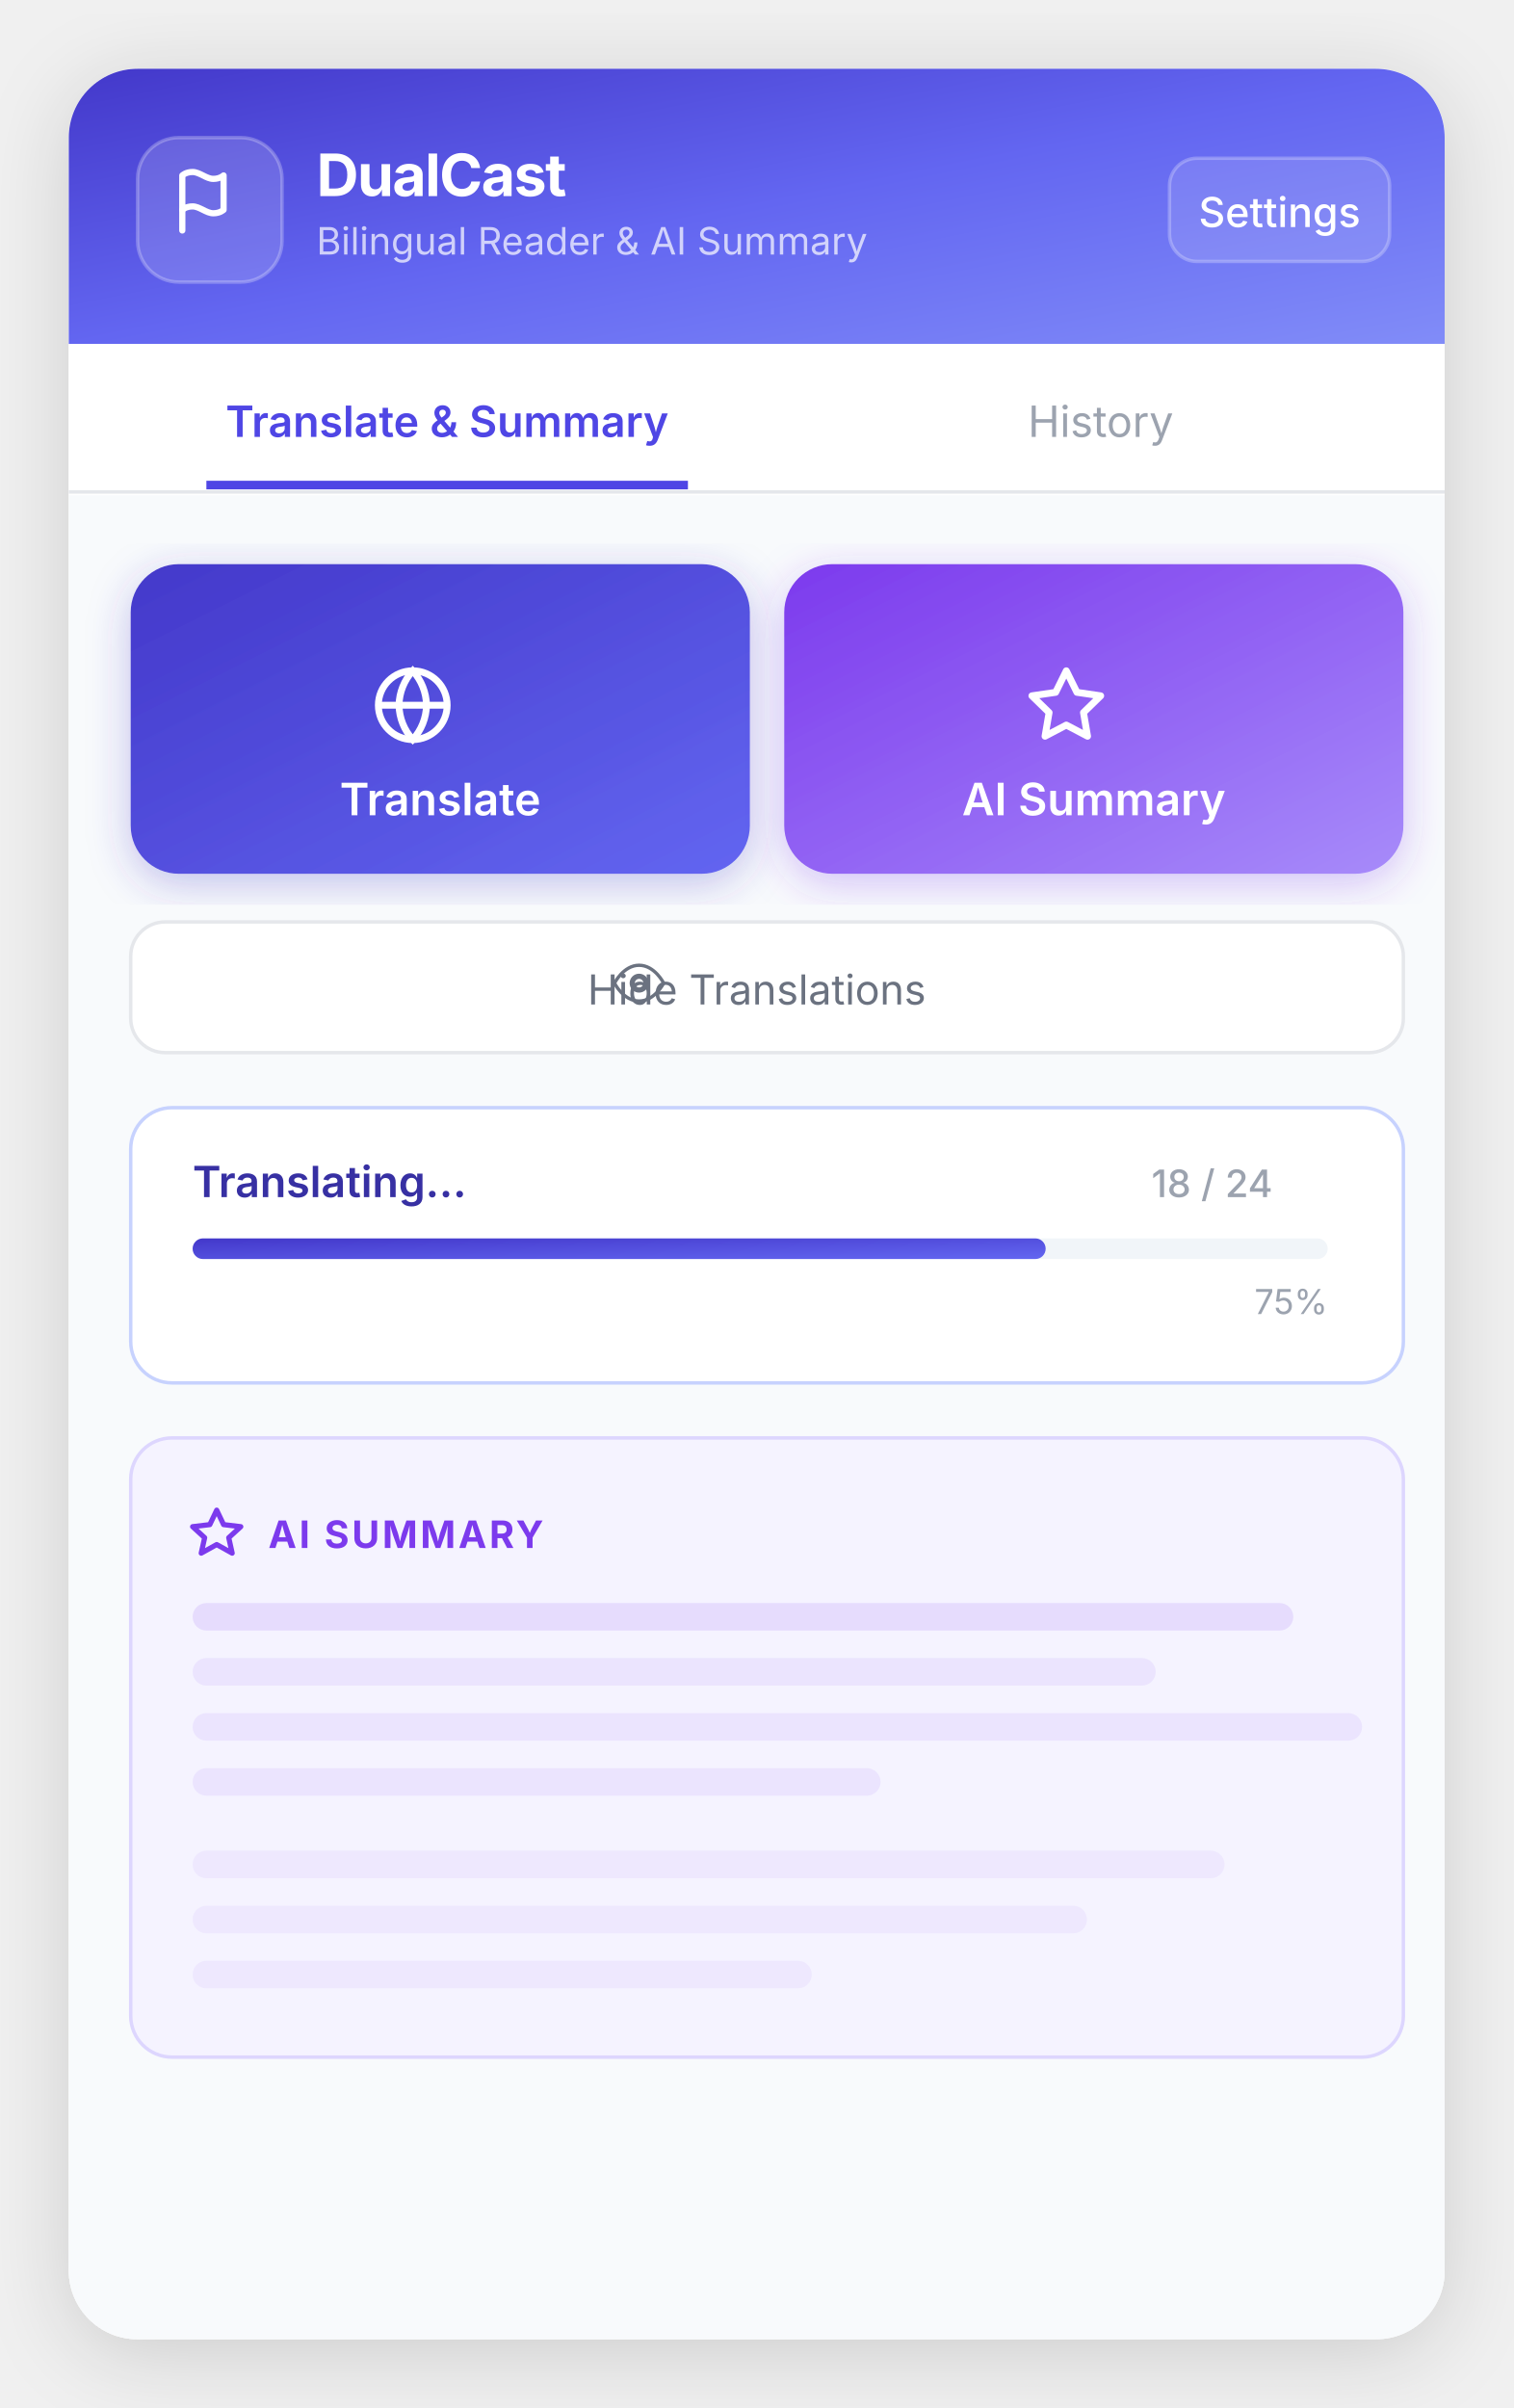
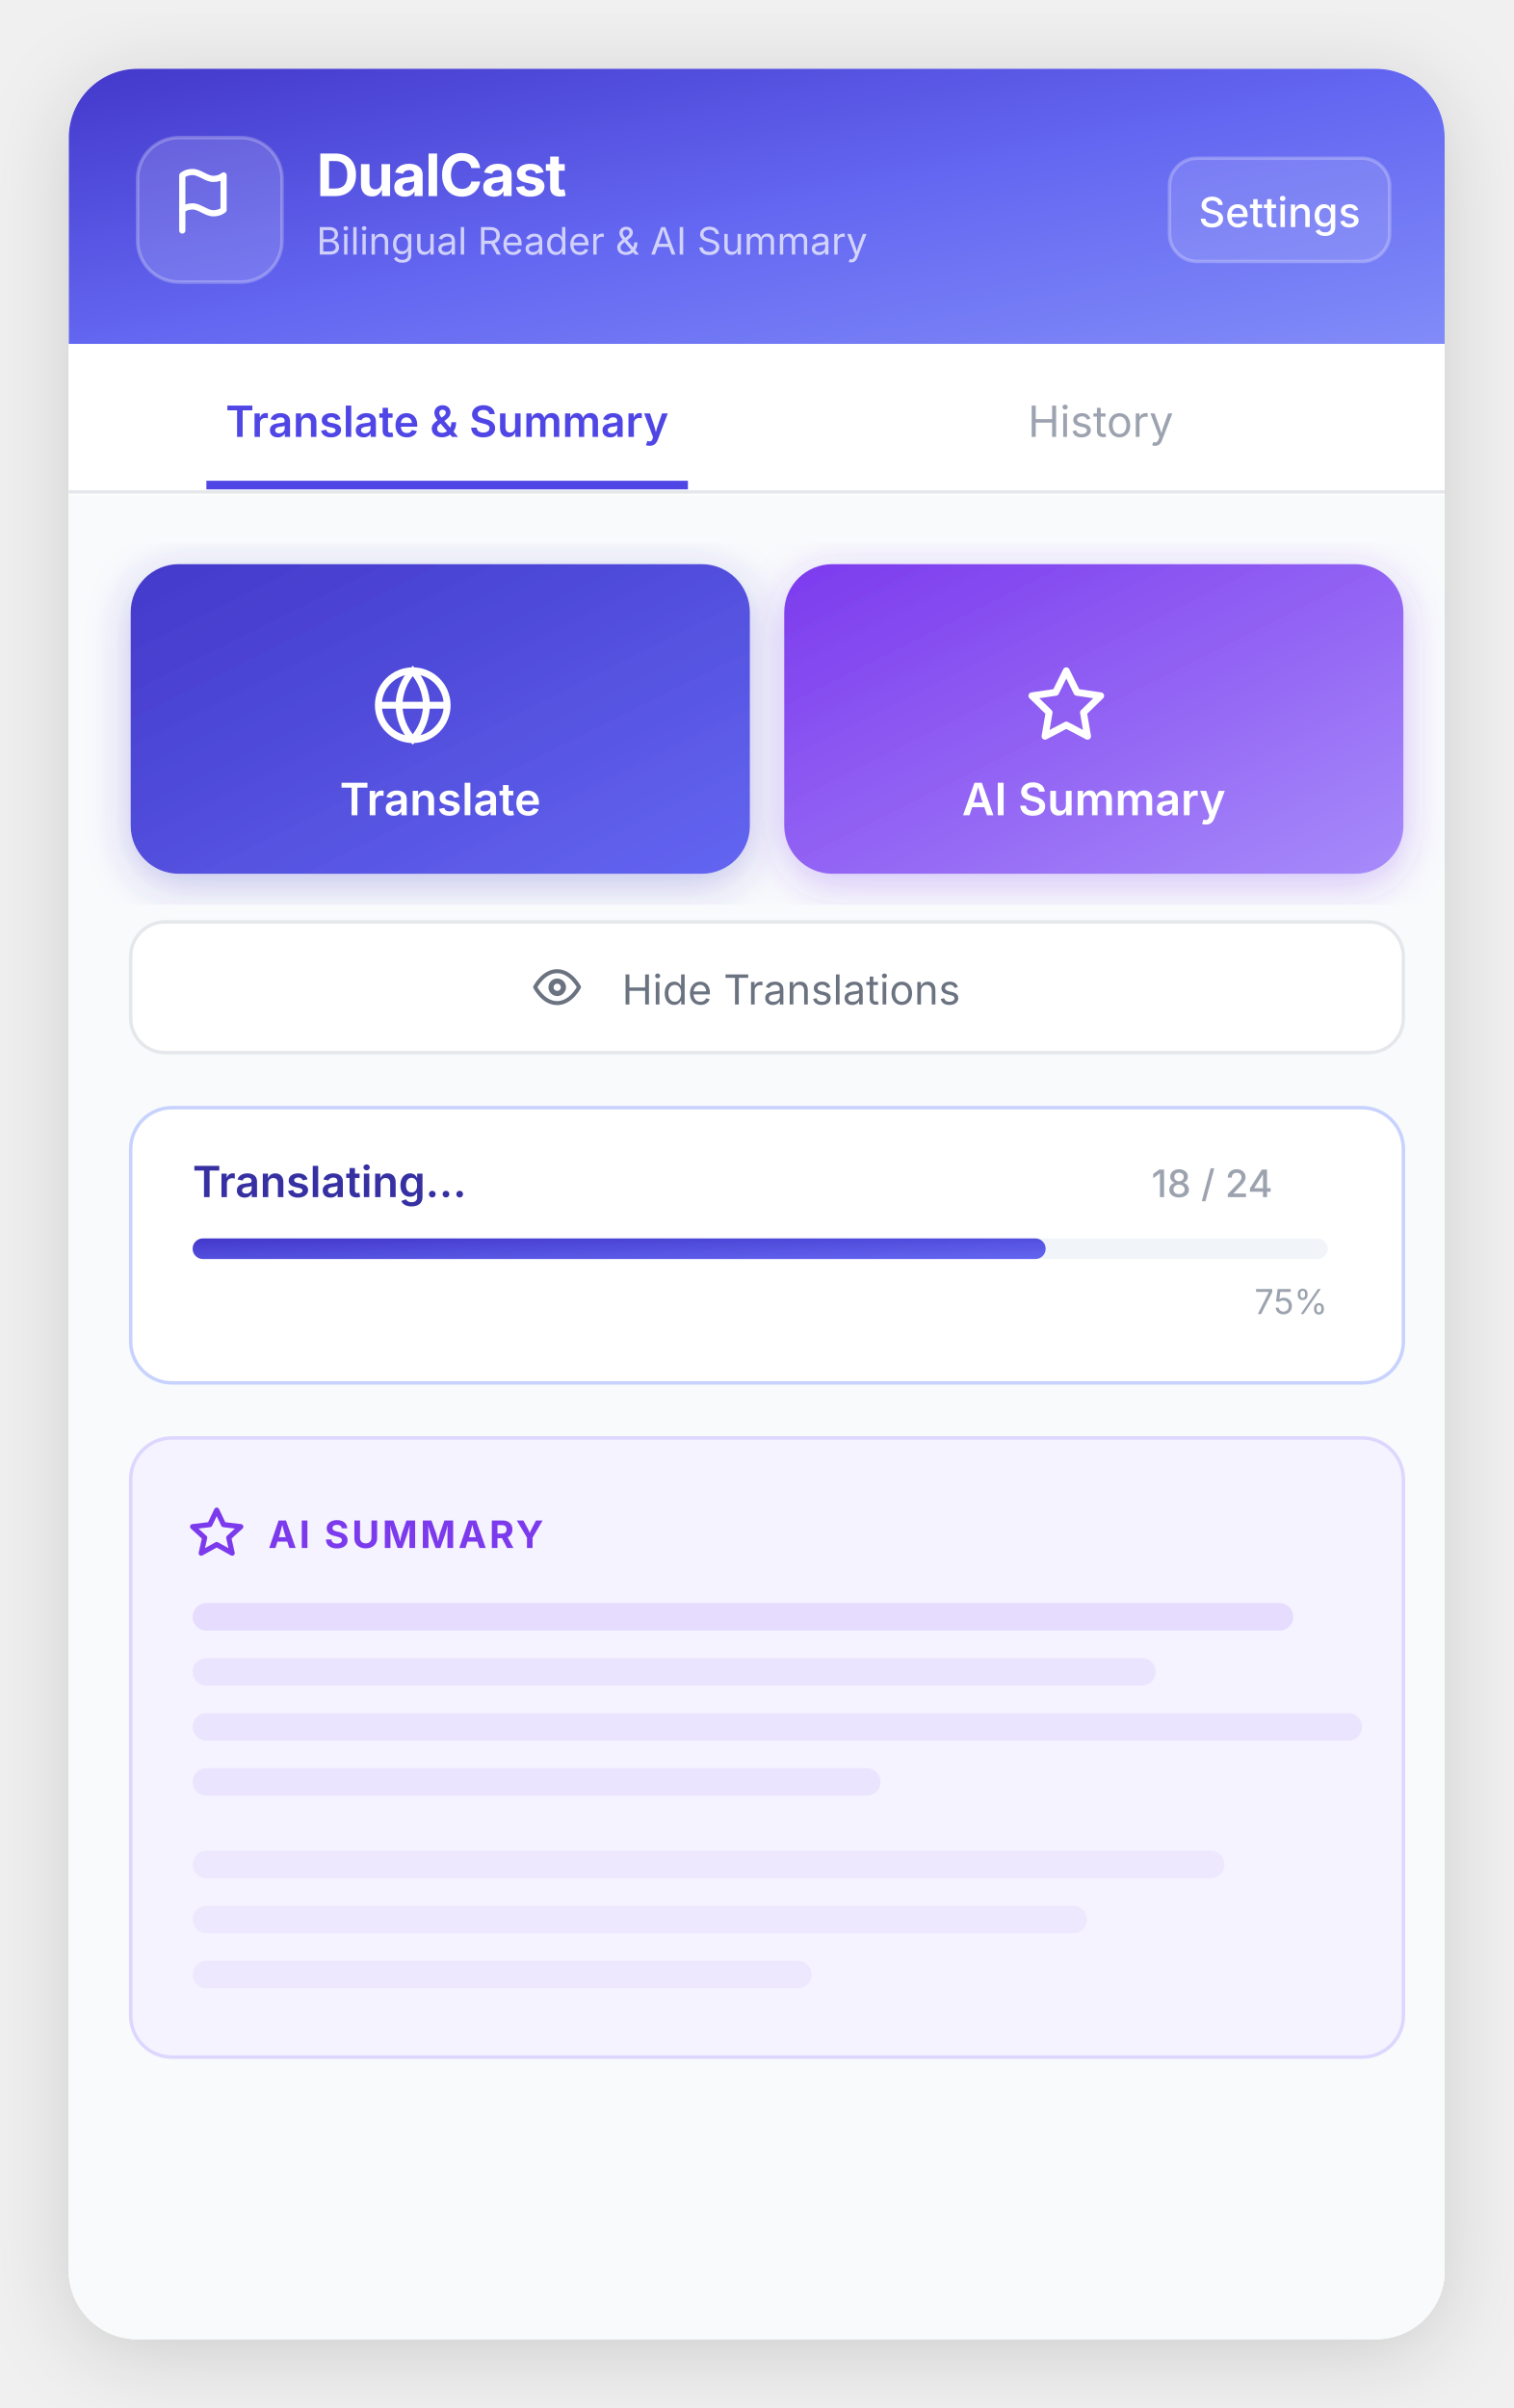
<svg xmlns="http://www.w3.org/2000/svg" width="440" height="700" viewBox="0 0 440 700">
  <defs>
    <linearGradient id="header" x1="0%" y1="0%" x2="100%" y2="100%">
      <stop offset="0%" style="stop-color:#4338ca" />
      <stop offset="50%" style="stop-color:#6366f1" />
      <stop offset="100%" style="stop-color:#818cf8" />
    </linearGradient>
    <linearGradient id="btnTranslate" x1="0%" y1="0%" x2="100%" y2="100%">
      <stop offset="0%" style="stop-color:#4338ca" />
      <stop offset="100%" style="stop-color:#6366f1" />
    </linearGradient>
    <linearGradient id="btnSummary" x1="0%" y1="0%" x2="100%" y2="100%">
      <stop offset="0%" style="stop-color:#7c3aed" />
      <stop offset="100%" style="stop-color:#a78bfa" />
    </linearGradient>
    <filter id="shadow">
      <feDropShadow dx="0" dy="4" stdDeviation="12" flood-color="rgba(0,0,0,0.15)" />
    </filter>
    <filter id="btnShadow1">
      <feDropShadow dx="0" dy="3" stdDeviation="6" flood-color="rgba(67,56,202,0.3)" />
    </filter>
    <filter id="btnShadow2">
      <feDropShadow dx="0" dy="3" stdDeviation="6" flood-color="rgba(124,58,237,0.3)" />
    </filter>
    <clipPath id="roundedOuter">
      <rect x="20" y="20" width="400" height="660" rx="20" />
    </clipPath>
  </defs>
  <rect x="20" y="20" width="400" height="660" rx="20" fill="white" filter="url(#shadow)" />
  <g clip-path="url(#roundedOuter)">
    <rect x="20" y="20" width="400" height="80" fill="url(#header)" />
    <rect x="40" y="40" width="42" height="42" rx="12" fill="rgba(255,255,255,0.15)" stroke="rgba(255,255,255,0.25)" stroke-width="1" />
    <g transform="translate(50, 49)">
      <path d="M3 12s1-1 3-1 4 2 6 2 3-1 3-1V2s-1 1-3 1-4-2-6-2-3 1-3 1z" fill="none" stroke="white" stroke-width="1.8" stroke-linecap="round" stroke-linejoin="round" />
      <line x1="3" y1="18" x2="3" y2="12" stroke="white" stroke-width="1.8" stroke-linecap="round" />
    </g>
    <text x="92" y="57" font-family="'SF Pro Display', -apple-system, sans-serif" font-size="17" font-weight="700" fill="white" letter-spacing="-0.4">DualCast</text>
    <text x="92" y="74" font-family="'SF Pro Text', sans-serif" font-size="11" fill="rgba(255,255,255,0.7)">Bilingual Reader &amp; AI Summary</text>
    <rect x="340" y="46" width="64" height="30" rx="8" fill="rgba(255,255,255,0.12)" stroke="rgba(255,255,255,0.25)" stroke-width="1" />
    <text x="372" y="66" text-anchor="middle" font-family="'SF Pro Text', sans-serif" font-size="12" fill="white" font-weight="500">Settings</text>
    <rect x="20" y="100" width="400" height="44" fill="white" />
    <line x1="20" y1="143" x2="420" y2="143" stroke="#e5e7eb" stroke-width="1" />
    <text x="130" y="127" text-anchor="middle" font-family="'SF Pro Text', sans-serif" font-size="12.5" fill="#4f46e5" font-weight="600">Translate &amp; Summary</text>
    <line x1="60" y1="141" x2="200" y2="141" stroke="#4f46e5" stroke-width="2.5" />
    <text x="320" y="127" text-anchor="middle" font-family="'SF Pro Text', sans-serif" font-size="12.5" fill="#9ca3af" font-weight="400">History</text>
    <rect x="20" y="144" width="400" height="536" fill="#f8fafc" />
    <rect x="38" y="164" width="180" height="90" rx="14" fill="url(#btnTranslate)" filter="url(#btnShadow1)" />
    <g transform="translate(108, 193)">
      <circle cx="12" cy="12" r="10" fill="none" stroke="white" stroke-width="2" />
      <line x1="2" y1="12" x2="22" y2="12" stroke="white" stroke-width="2" />
      <path d="M12 2a15.3 15.3 0 0 1 4 10 15.3 15.3 0 0 1-4 10 15.3 15.3 0 0 1-4-10 15.3 15.3 0 0 1 4-10z" fill="none" stroke="white" stroke-width="2" />
    </g>
    <text x="128" y="237" text-anchor="middle" font-family="'SF Pro Text', sans-serif" font-size="13" fill="white" font-weight="600">Translate</text>
    <rect x="228" y="164" width="180" height="90" rx="14" fill="url(#btnSummary)" filter="url(#btnShadow2)" />
    <g transform="translate(298, 193)">
      <polygon points="12 2 15.09 8.26 22 9.27 17 14.14 18.18 21.02 12 17.77 5.82 21.02 7 14.14 2 9.27 8.91 8.26 12 2" fill="none" stroke="white" stroke-width="2" stroke-linecap="round" stroke-linejoin="round" />
    </g>
    <text x="318" y="237" text-anchor="middle" font-family="'SF Pro Text', sans-serif" font-size="13" fill="white" font-weight="600">AI Summary</text>
    <rect x="38" y="268" width="370" height="38" rx="10" fill="white" stroke="#e5e7eb" stroke-width="1" />
-     <g transform="translate(178, 278)">
-       <path d="M1 12s4-8 11-8 11 8 11 8-4 8-11 8-11-8-11-8z" fill="none" stroke="#6b7280" stroke-width="1.5" stroke-linecap="round" stroke-linejoin="round" transform="scale(0.65)" />
-       <circle cx="7.8" cy="7.8" r="2" fill="none" stroke="#6b7280" stroke-width="1.5" />
+     <g transform="translate(155, 280)">
+       <path d="M1 12s4-8 11-8 11 8 11 8-4 8-11 8-11-8-11-8z" fill="none" stroke="#6b7280" stroke-width="2" stroke-linecap="round" stroke-linejoin="round" transform="scale(0.58)" />
+       <circle cx="7" cy="7" r="1.8" fill="none" stroke="#6b7280" stroke-width="1.5" />
    </g>
-     <text x="220" y="292" text-anchor="middle" font-family="'SF Pro Text', sans-serif" font-size="12" fill="#6b7280">Hide Translations</text>
+     <text x="230" y="292" text-anchor="middle" font-family="'SF Pro Text', sans-serif" font-size="12" fill="#6b7280">Hide Translations</text>
    <rect x="38" y="322" width="370" height="80" rx="12" fill="white" stroke="#c7d2fe" stroke-width="1" />
    <text x="56" y="348" font-family="'SF Pro Text', sans-serif" font-size="12.5" fill="#3730a3" font-weight="600">Translating...</text>
    <text x="370" y="348" text-anchor="end" font-family="'SF Pro Text', sans-serif" font-size="11" fill="#9ca3af" font-weight="500">18 / 24</text>
    <rect x="56" y="360" width="330" height="6" rx="3" fill="#f1f5f9" />
    <rect x="56" y="360" width="248" height="6" rx="3" fill="url(#btnTranslate)" />
    <text x="386" y="382" text-anchor="end" font-family="'SF Pro Text', sans-serif" font-size="10" fill="#9ca3af">75%</text>
    <rect x="38" y="418" width="370" height="180" rx="12" fill="#f5f3ff" stroke="#ddd6fe" stroke-width="1" />
    <g transform="translate(56, 438)">
      <polygon points="7 1 9 5.2 14 5.8 10.5 9 11.5 13.5 7 11 2.5 13.5 3.5 9 0 5.8 5 5.2 7 1" fill="none" stroke="#7c3aed" stroke-width="1.5" stroke-linecap="round" stroke-linejoin="round" />
    </g>
    <text x="78" y="450" font-family="'SF Pro Text', sans-serif" font-size="11" fill="#7c3aed" font-weight="700" letter-spacing="0.8">AI SUMMARY</text>
    <rect x="56" y="466" width="320" height="8" rx="4" fill="rgba(124,58,237,0.12)" />
    <rect x="56" y="482" width="280" height="8" rx="4" fill="rgba(124,58,237,0.08)" />
    <rect x="56" y="498" width="340" height="8" rx="4" fill="rgba(124,58,237,0.08)" />
    <rect x="56" y="514" width="200" height="8" rx="4" fill="rgba(124,58,237,0.08)" />
    <rect x="56" y="538" width="300" height="8" rx="4" fill="rgba(124,58,237,0.06)" />
    <rect x="56" y="554" width="260" height="8" rx="4" fill="rgba(124,58,237,0.06)" />
    <rect x="56" y="570" width="180" height="8" rx="4" fill="rgba(124,58,237,0.06)" />
  </g>
</svg>
